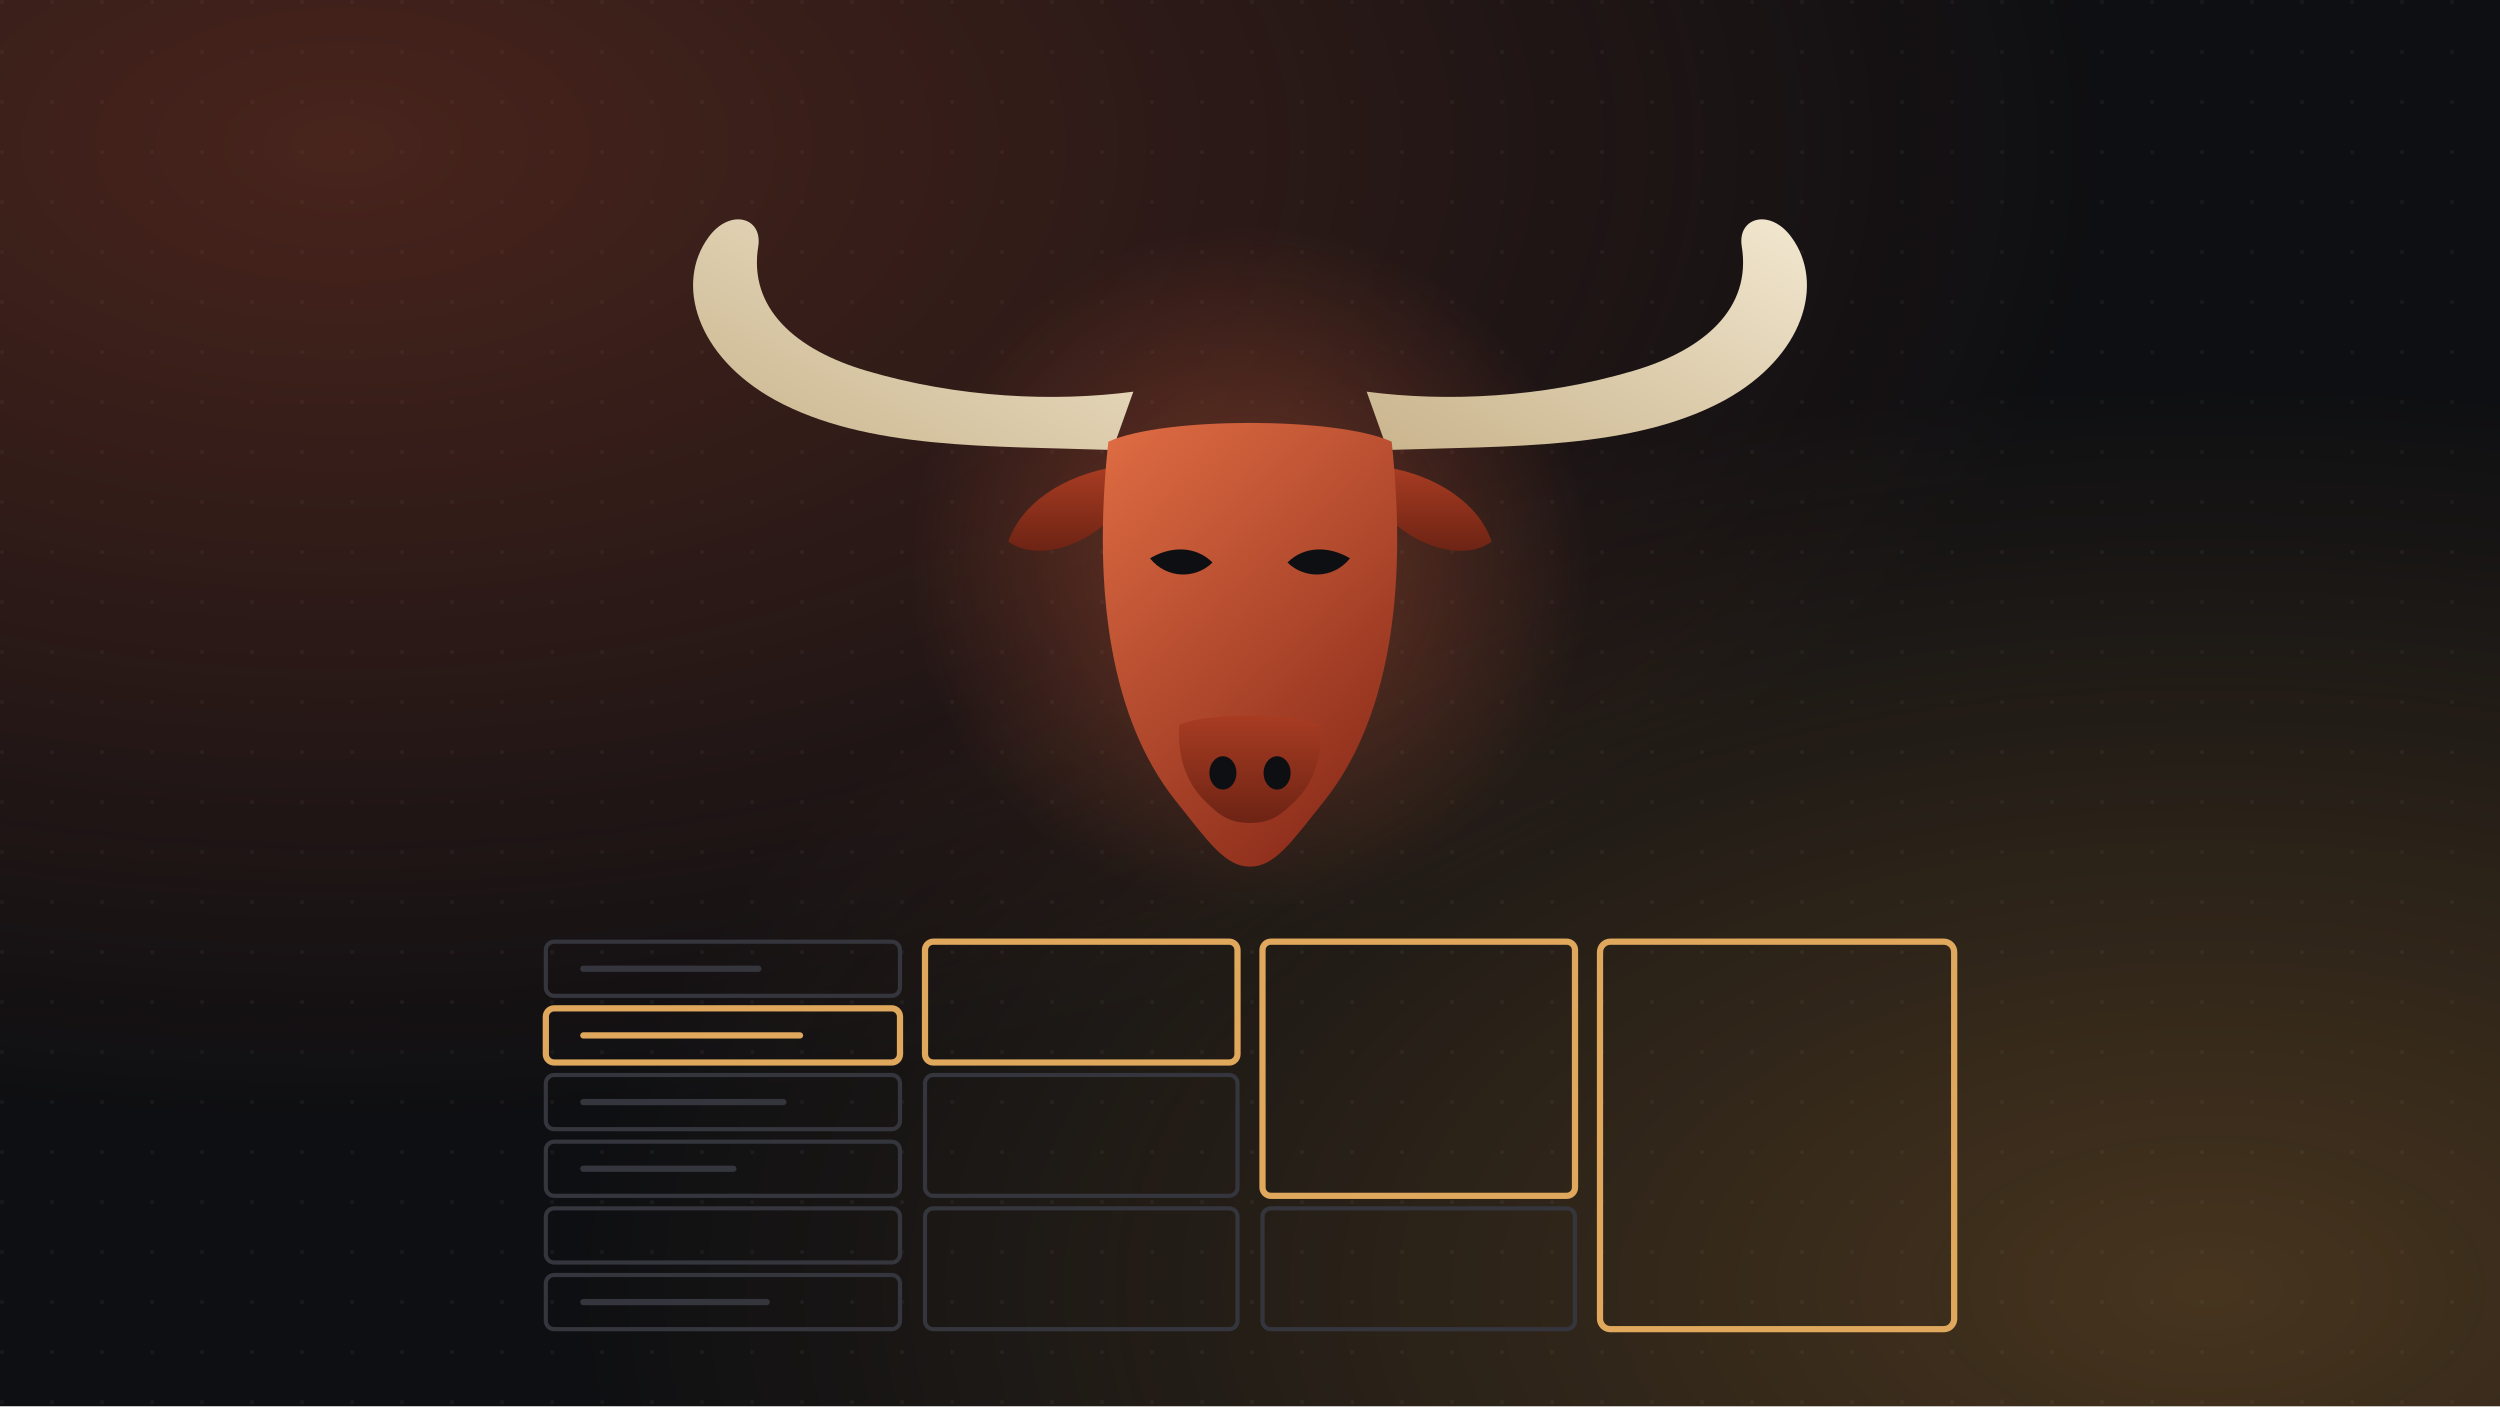
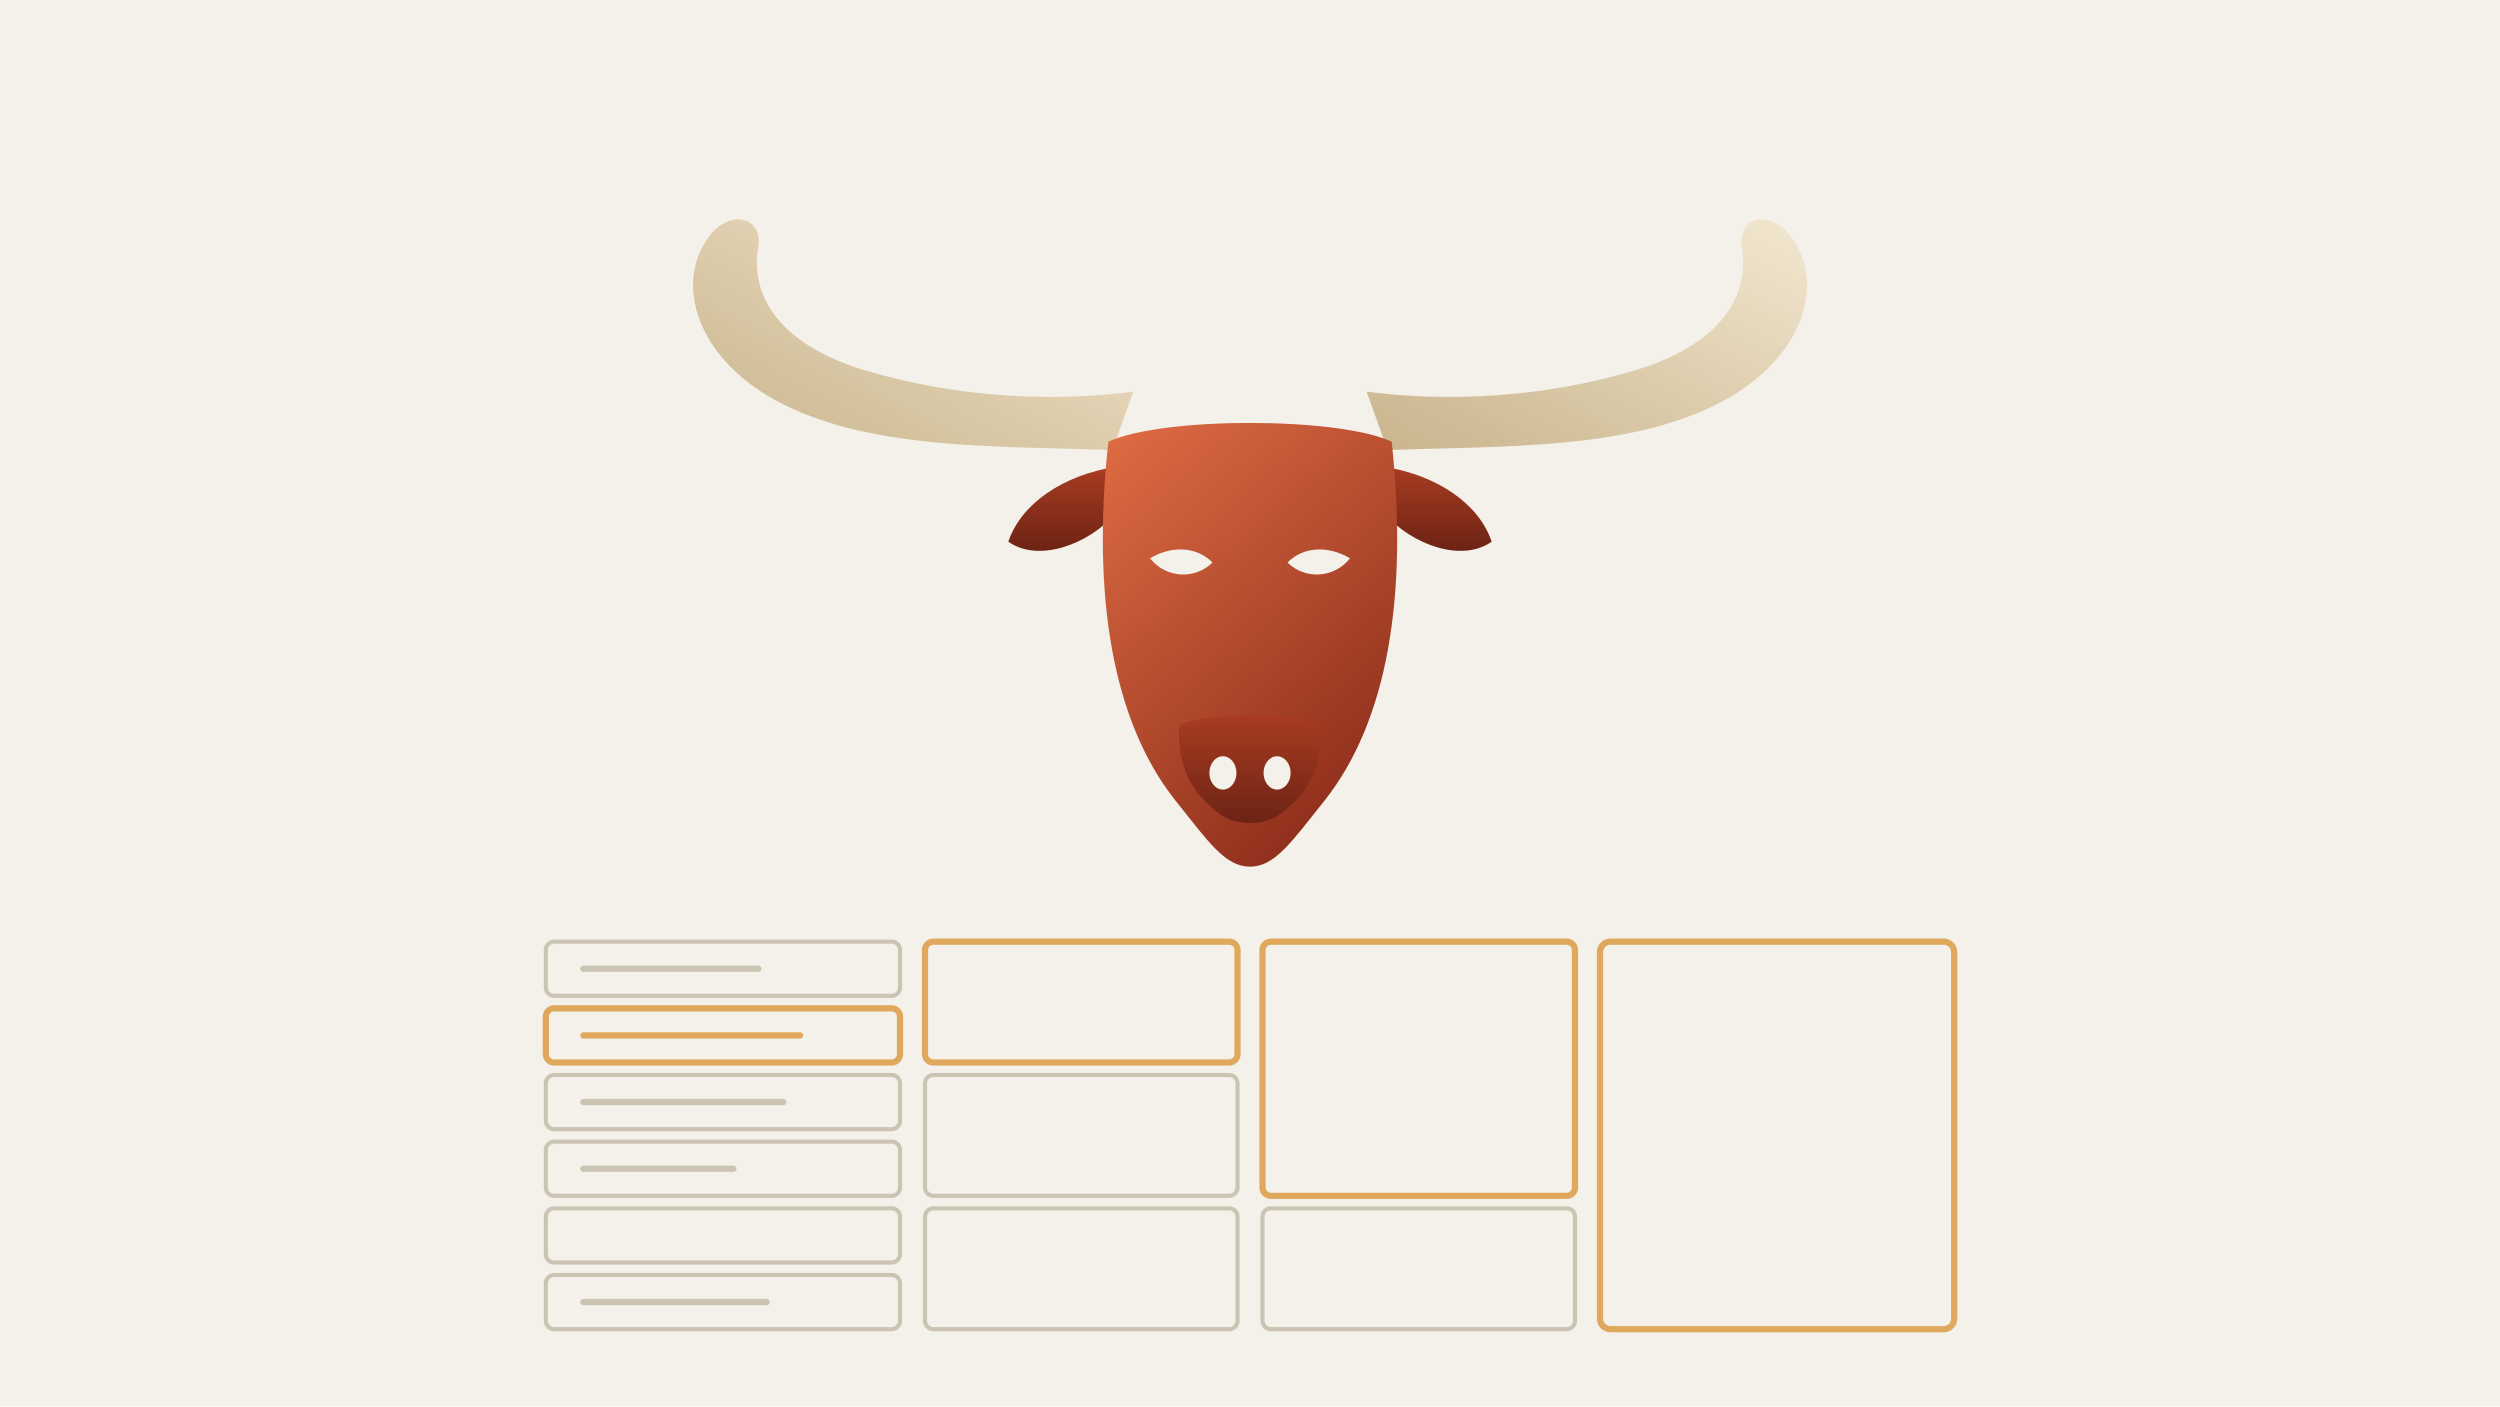
<svg xmlns="http://www.w3.org/2000/svg" viewBox="0 0 1200 675" width="1200" height="675" role="img" aria-label="A geometric bull's head above a recipe drawn as a nested table, where columns of ingredients merge step by step into a single final cell">
  <defs>
    <radialGradient id="nbGlowA" cx="14%" cy="10%" r="70%">
      <stop offset="0%" stop-color="#b0492e" stop-opacity="0.36" />
      <stop offset="100%" stop-color="#b0492e" stop-opacity="0" />
    </radialGradient>
    <radialGradient id="nbGlowB" cx="88%" cy="92%" r="65%">
      <stop offset="0%" stop-color="#c98a3a" stop-opacity="0.30" />
      <stop offset="100%" stop-color="#c98a3a" stop-opacity="0" />
    </radialGradient>
    <radialGradient id="nbCore" cx="50%" cy="50%" r="50%">
      <stop offset="0%" stop-color="#d9603b" stop-opacity="0.42" />
      <stop offset="100%" stop-color="#d9603b" stop-opacity="0" />
    </radialGradient>
    <pattern id="nbDots" width="24" height="24" patternUnits="userSpaceOnUse">
-       <circle cx="1" cy="1" r="1" fill="#f4f4f6" opacity="0.05" />
+       <circle cx="1" cy="1" r="1" fill="#1f1d1a" opacity="0.05" />
    </pattern>
    <linearGradient id="nbHorn" x1="0" y1="1" x2="1" y2="0">
      <stop offset="0%" stop-color="#c9b48c" />
      <stop offset="100%" stop-color="#f2e7d0" />
    </linearGradient>
    <linearGradient id="nbHead" x1="0" y1="0" x2="0.6" y2="1">
      <stop offset="0%" stop-color="#e06d44" />
      <stop offset="100%" stop-color="#8f2f1c" />
    </linearGradient>
    <linearGradient id="nbSnout" x1="0" y1="0" x2="0" y2="1">
      <stop offset="0%" stop-color="#a83c22" />
      <stop offset="100%" stop-color="#6d2314" />
    </linearGradient>
  </defs>
-   <rect width="1200" height="675" fill="#0e0f12" />
-   <rect width="1200" height="675" fill="url(#nbDots)" />
-   <rect width="1200" height="675" fill="url(#nbGlowA)" />
-   <rect width="1200" height="675" fill="url(#nbGlowB)" />
-   <g fill="none" stroke="#34353d" stroke-width="2">
+   <rect width="1200" height="675" fill="#f4f1ea" />
+   <g fill="none" stroke="#cbc4b3" stroke-width="2">
    <rect x="262" y="452" width="170" height="26" rx="4" />
    <rect x="262" y="484" width="170" height="26" rx="4" />
    <rect x="262" y="516" width="170" height="26" rx="4" />
    <rect x="262" y="548" width="170" height="26" rx="4" />
    <rect x="262" y="580" width="170" height="26" rx="4" />
    <rect x="262" y="612" width="170" height="26" rx="4" />
    <rect x="444" y="452" width="150" height="58" rx="4" />
    <rect x="444" y="516" width="150" height="58" rx="4" />
    <rect x="444" y="580" width="150" height="58" rx="4" />
    <rect x="606" y="452" width="150" height="122" rx="4" />
    <rect x="606" y="580" width="150" height="58" rx="4" />
  </g>
-   <g stroke="#34353d" stroke-width="3" stroke-linecap="round">
+   <g stroke="#cbc4b3" stroke-width="3" stroke-linecap="round">
    <path d="M280 465h84" />
    <path d="M280 529h96" />
    <path d="M280 561h72" />
    <path d="M280 625h88" />
  </g>
  <g fill="none" stroke="#e0a85c" stroke-width="3">
    <rect x="262" y="484" width="170" height="26" rx="4" />
    <rect x="444" y="452" width="150" height="58" rx="4" />
    <rect x="606" y="452" width="150" height="122" rx="4" />
    <rect x="768" y="452" width="170" height="186" rx="5" />
  </g>
  <g stroke="#e0a85c" stroke-width="3" stroke-linecap="round">
    <path d="M280 497h104" />
  </g>
-   <circle cx="600" cy="272" r="164" fill="url(#nbCore)" />
  <g fill="url(#nbHorn)">
    <path d="M534 216c-58-2-118 0-162-24-38-21-48-56-32-78 10-14 26-10 24 4-5 30 18 50 52 60 44 13 90 15 128 10z" />
    <path d="M666 216c58-2 118 0 162-24 38-21 48-56 32-78-10-14-26-10-24 4 5 30-18 50-52 60-44 13-90 15-128 10z" />
  </g>
  <g fill="url(#nbSnout)">
    <path d="M536 224c-26 4-46 18-52 36 14 10 38 2 52-14z" />
    <path d="M664 224c26 4 46 18 52 36-14 10-38 2-52-14z" />
  </g>
  <path fill="url(#nbHead)" d="M532 212c26-12 110-12 136 0 8 74-2 134-32 172-16 20-24 32-36 32s-20-12-36-32c-30-38-40-98-32-172z" />
  <path fill="url(#nbSnout)" d="M566 348c12-6 56-6 68 0 1 18-5 30-14 38-6 6-11 9-20 9s-14-3-20-9c-9-8-15-20-14-38z" />
-   <g fill="#0e0f12">
+   <g fill="#f4f1ea">
    <path d="M552 268c10-6 22-6 30 2-8 8-22 8-30-2z" />
    <path d="M648 268c-10-6-22-6-30 2 8 8 22 8 30-2z" />
    <ellipse cx="587" cy="371" rx="6.5" ry="8" />
    <ellipse cx="613" cy="371" rx="6.5" ry="8" />
  </g>
</svg>
